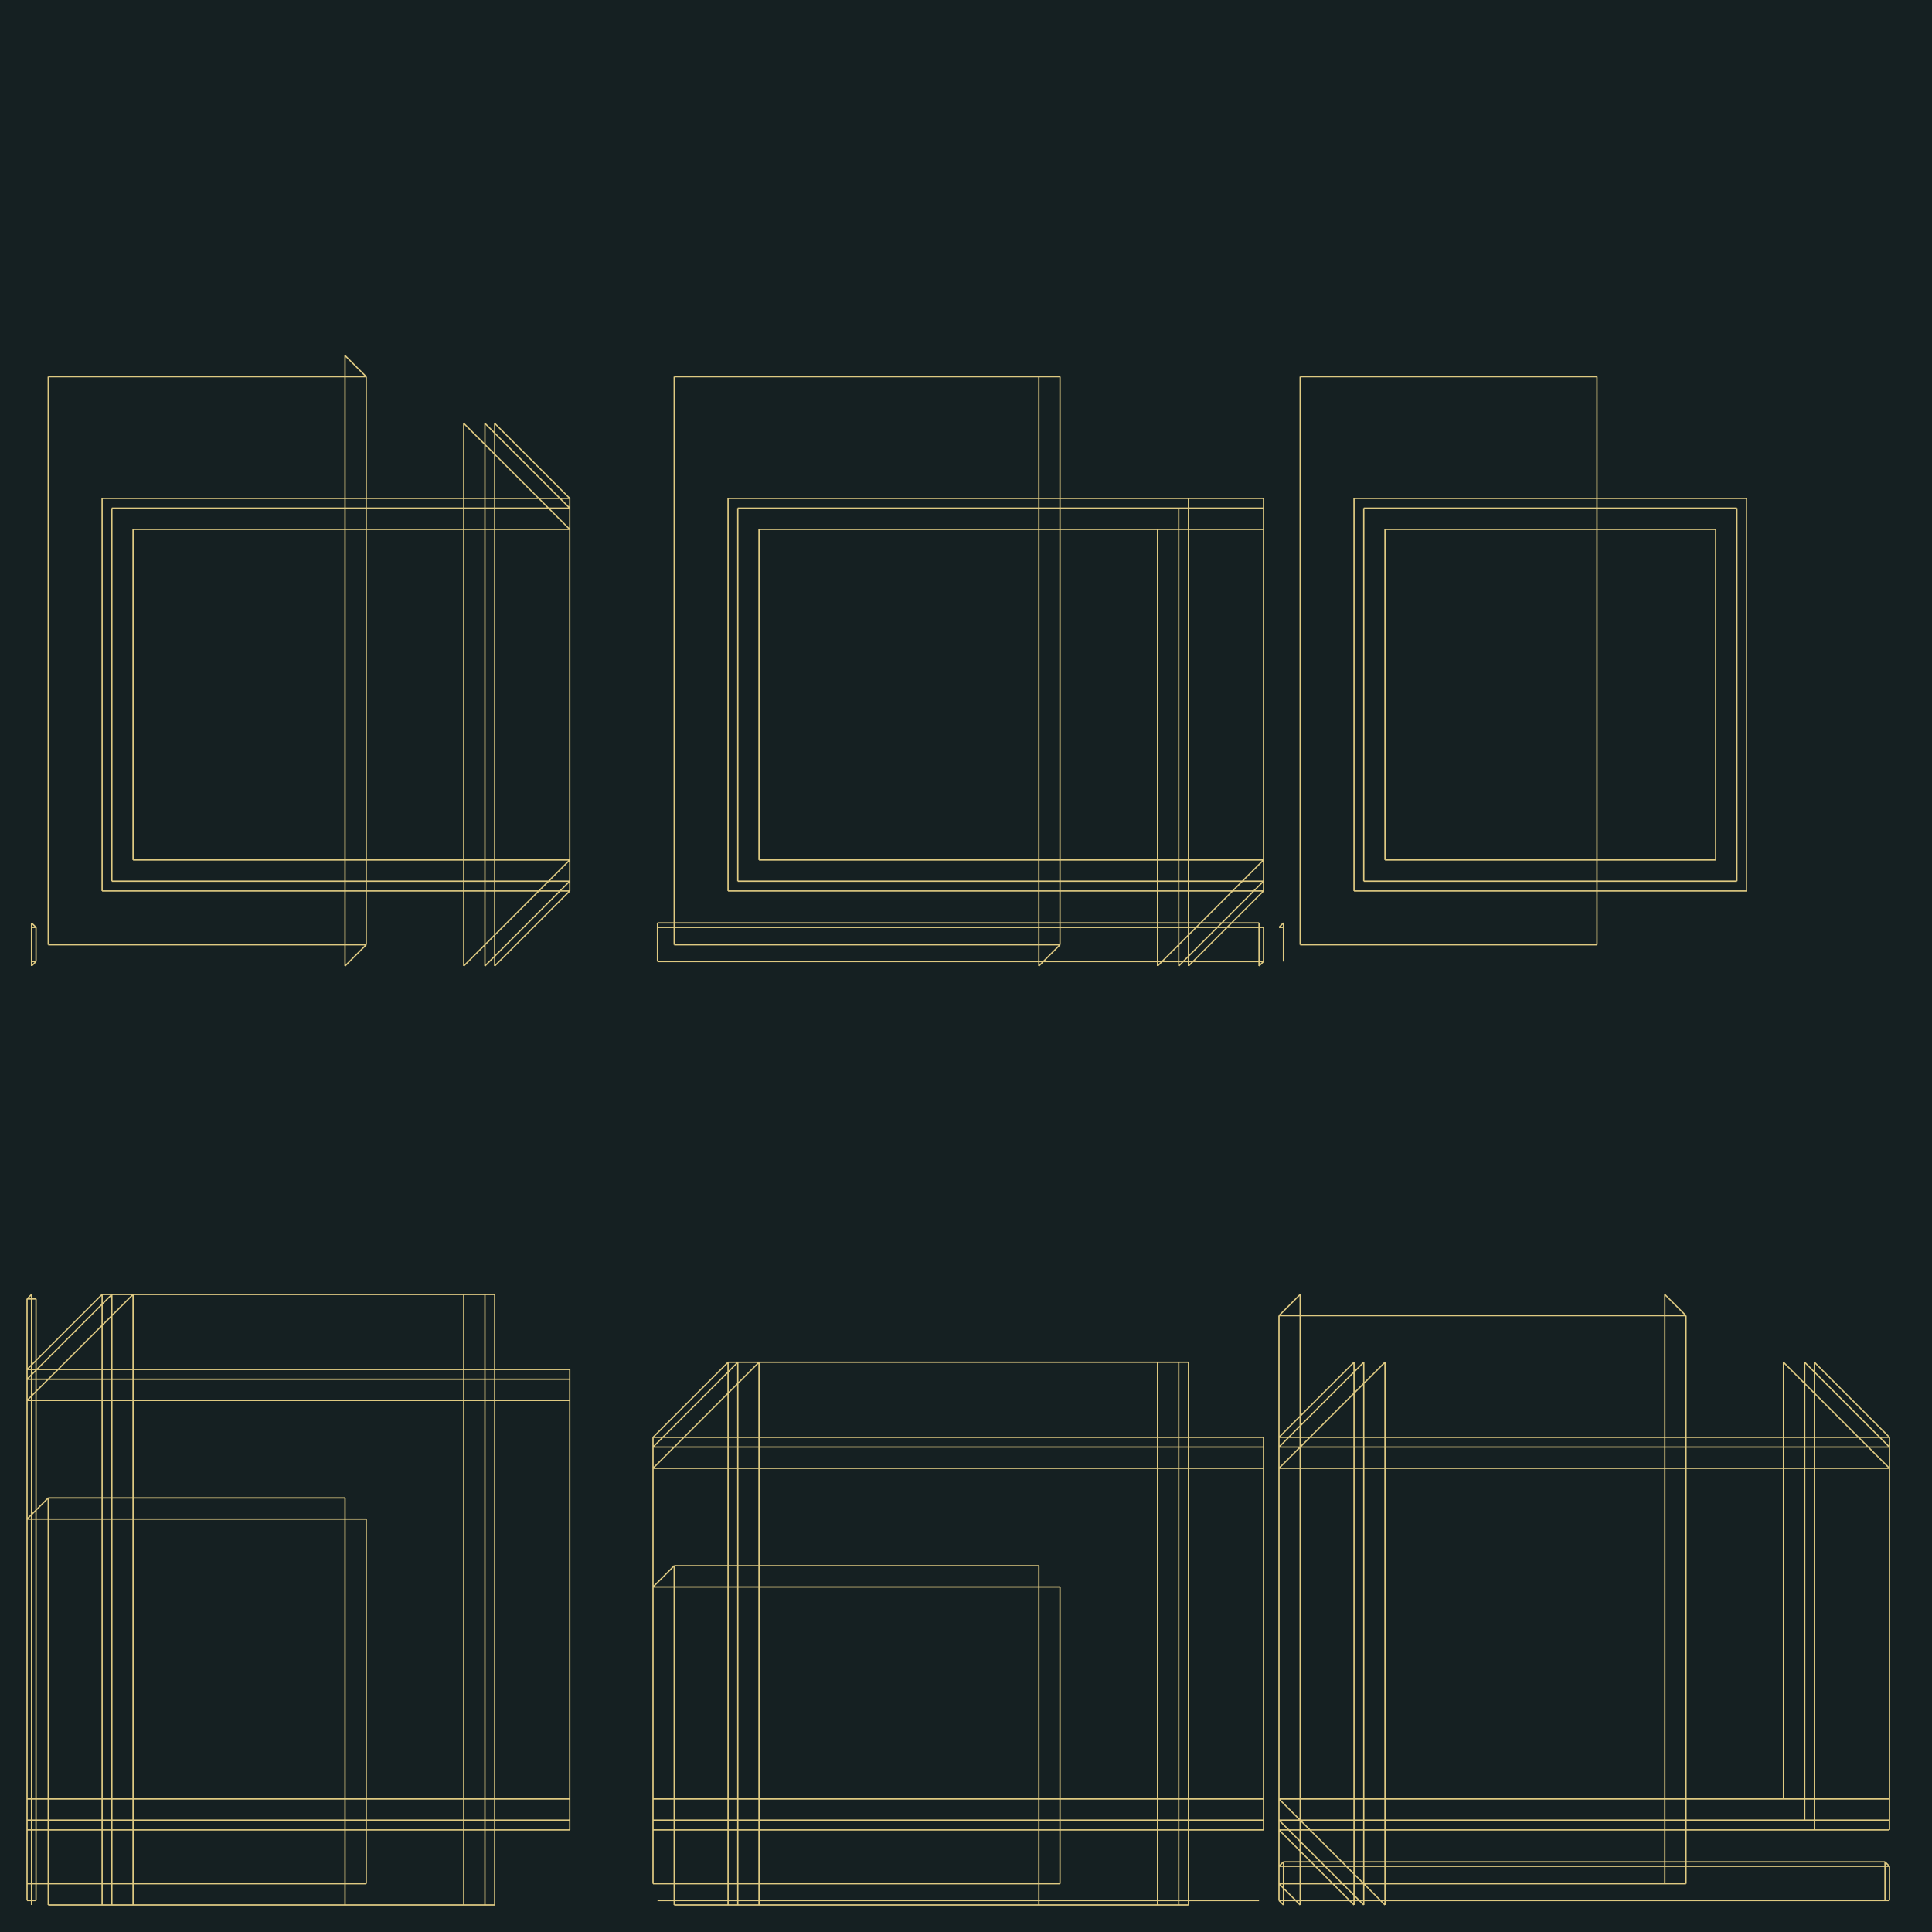
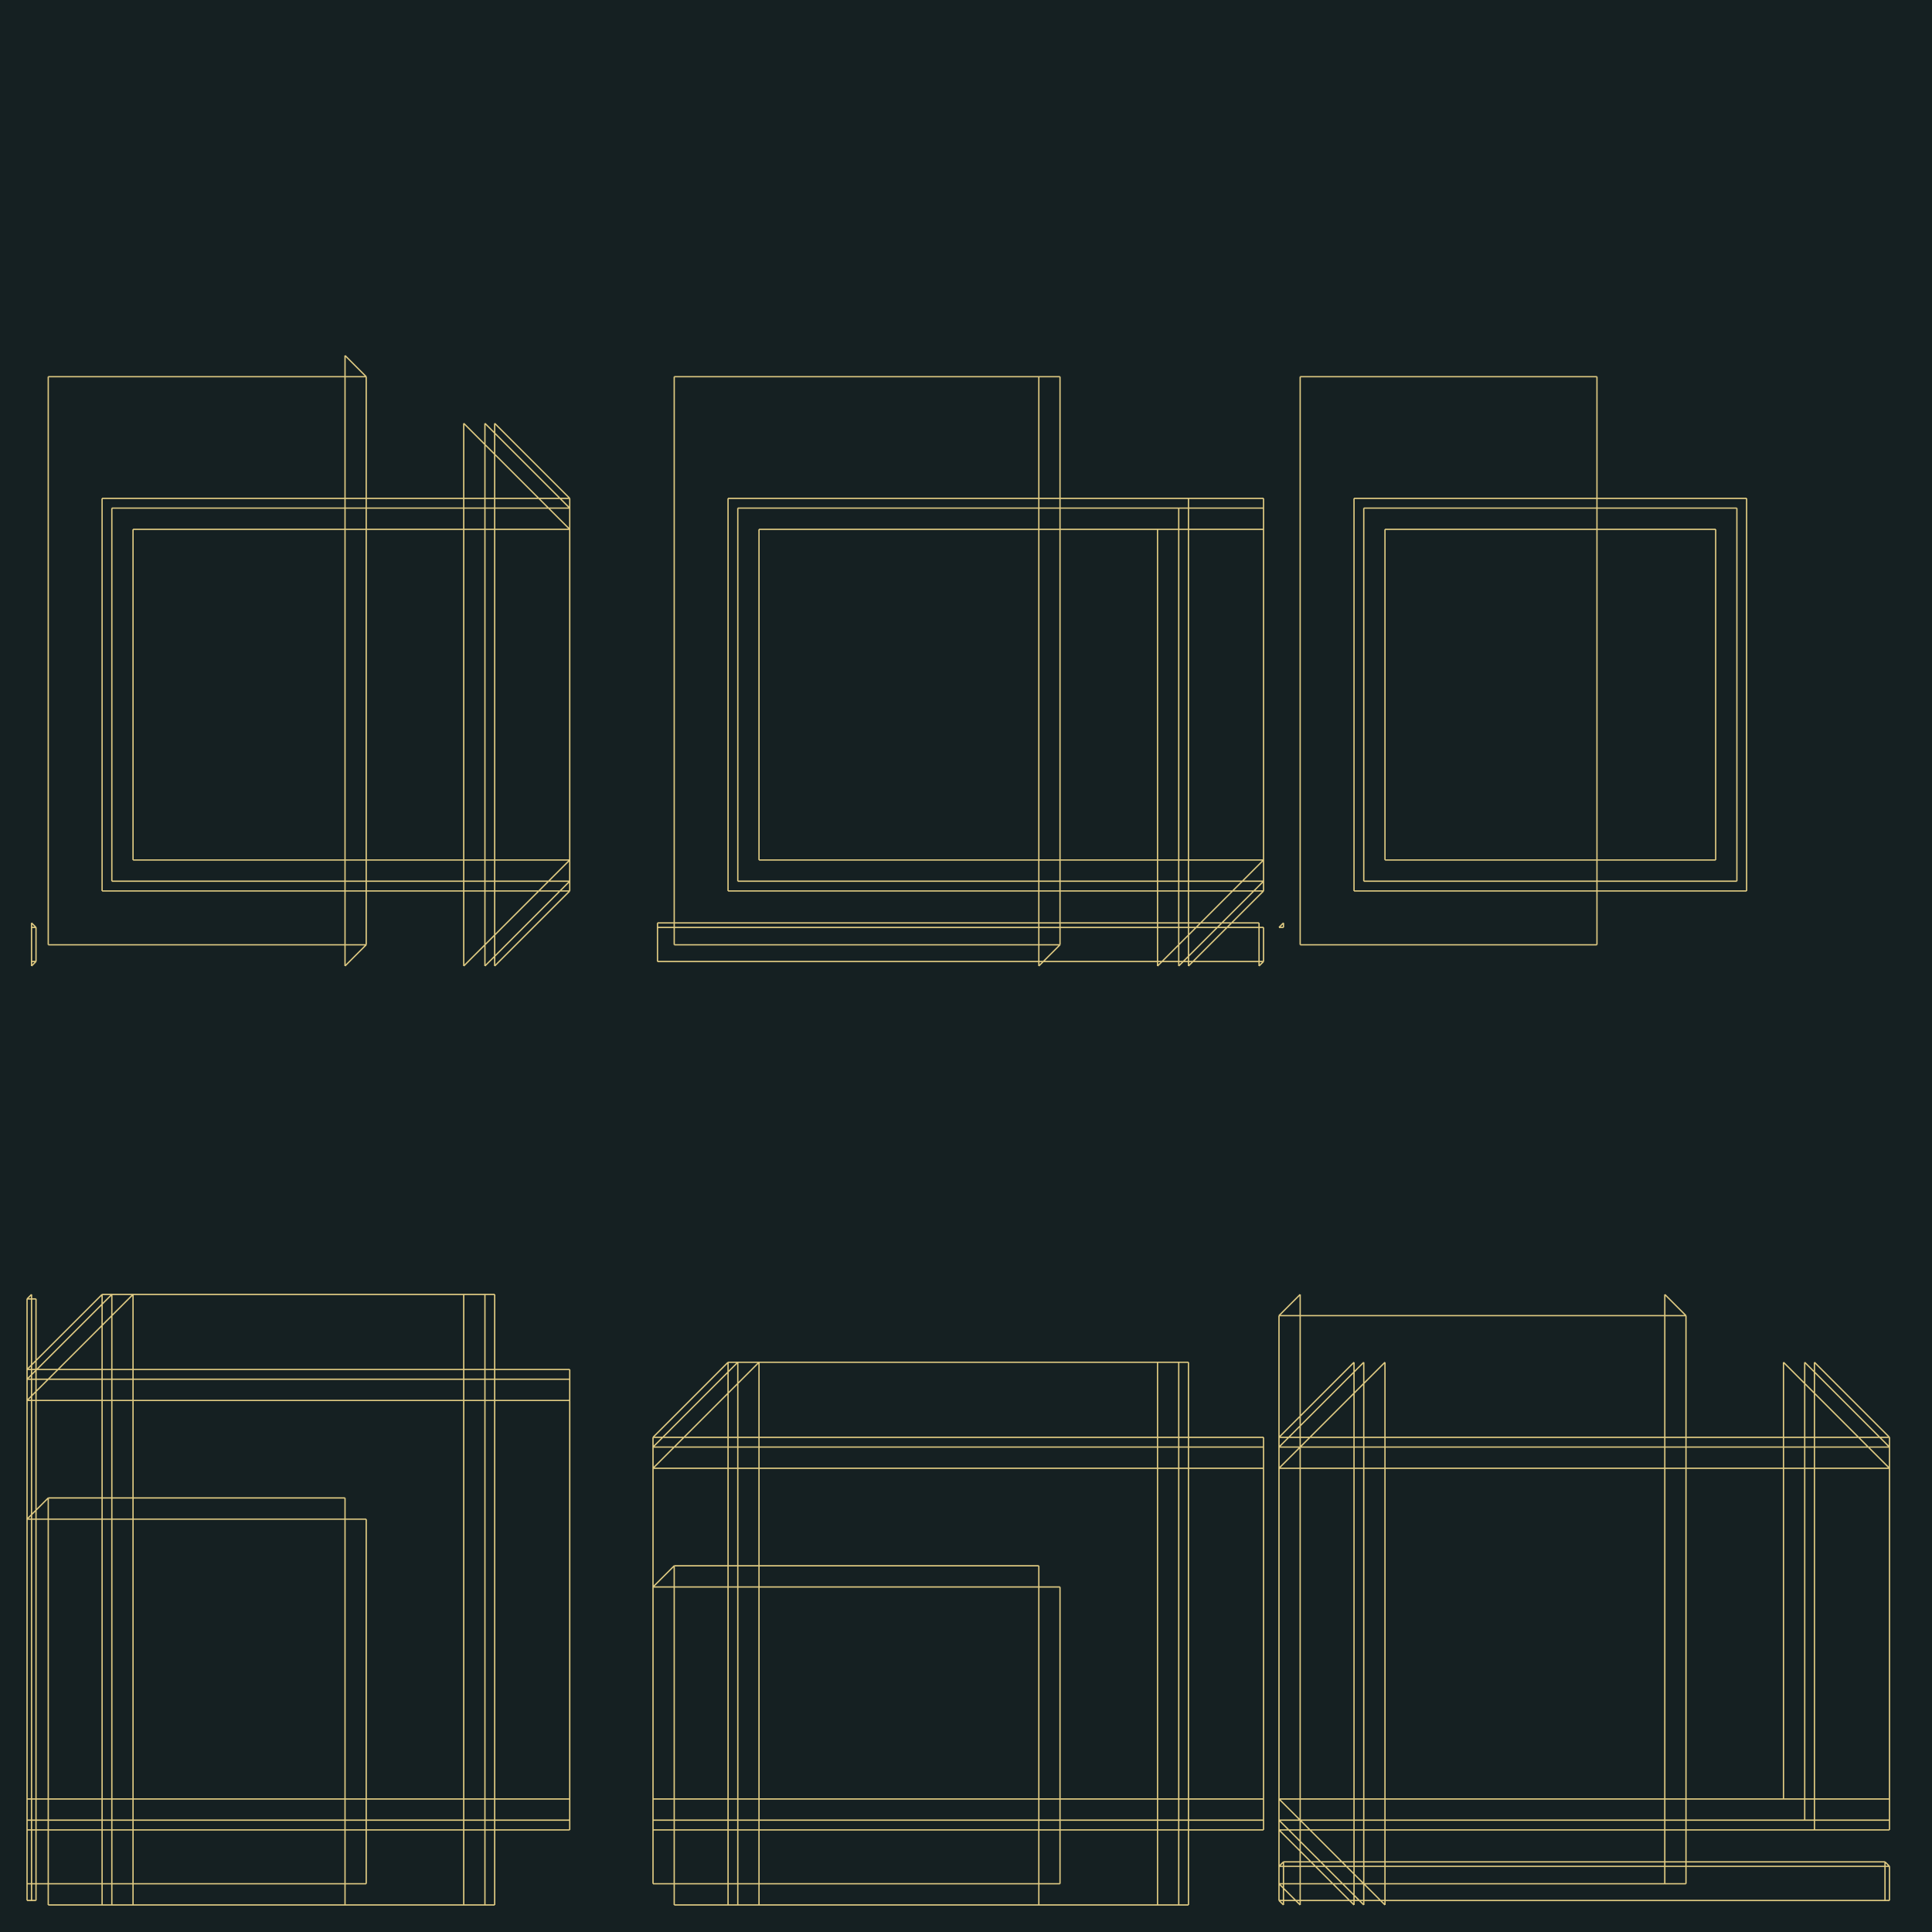
<svg xmlns="http://www.w3.org/2000/svg" width="1024" height="1024" viewBox="0 0 1024 1024">
  <rect width="1024" height="1024" fill="#152022" />
-   <path d="M 1001.47 1007.28 L 1001.47 989.20 M 1001.47 761.81 L 961.70 722.03 M 1001.47 761.81 L 961.70 761.81 M 1001.47 766.98 L 956.53 722.03 M 1001.47 766.98 L 956.53 766.98 M 1001.47 778.21 L 945.29 722.03 M 1001.47 778.21 L 945.29 778.21 M 1001.47 953.49 L 1001.47 778.21 M 1001.47 964.72 L 1001.47 766.98 M 1001.47 969.89 L 1001.47 761.81 M 1001.47 989.20 L 999.09 986.82 M 1001.47 989.20 L 999.09 989.20 M 14.34 1007.28 L 16.72 1007.28 M 14.34 688.46 L 14.34 1007.28 M 14.34 688.46 L 16.72 688.46 M 14.34 725.85 L 14.34 969.89 M 14.34 725.85 L 54.11 725.85 M 14.34 731.02 L 14.34 964.72 M 14.34 731.02 L 59.28 731.02 M 14.34 742.26 L 14.34 953.49 M 14.34 742.26 L 70.51 742.26 M 14.34 805.18 L 14.34 998.43 M 14.34 805.18 L 25.57 805.18 M 14.34 953.49 L 70.51 953.49 M 14.34 964.72 L 59.28 964.72 M 14.34 969.89 L 54.11 969.89 M 14.34 998.43 L 25.57 998.43 M 16.72 1007.28 L 16.72 1007.28 M 16.72 1007.28 L 16.72 1009.66 M 16.72 1007.28 L 16.72 688.46 M 16.72 1007.28 L 19.09 1007.28 M 16.72 1009.66 L 16.72 1007.28 M 16.72 1009.66 L 16.72 1009.66 M 16.72 489.16 L 16.72 489.16 M 16.72 489.16 L 16.72 491.54 M 16.72 491.54 L 16.72 489.16 M 16.72 491.54 L 16.72 491.54 M 16.72 491.54 L 16.72 509.62 M 16.72 491.54 L 19.09 491.54 M 16.72 509.62 L 16.72 491.54 M 16.72 509.62 L 16.72 509.62 M 16.72 509.62 L 16.72 512.00 M 16.72 509.62 L 19.09 509.62 M 16.72 512.00 L 19.09 509.62 M 16.72 686.08 L 14.34 688.46 M 16.72 686.08 L 16.72 686.08 M 16.72 686.08 L 16.72 688.46 M 16.72 688.46 L 14.34 688.46 M 16.72 688.46 L 16.72 1007.28 M 16.72 688.46 L 16.72 686.08 M 16.72 688.46 L 16.72 688.46 M 182.87 1009.66 L 182.87 998.43 M 182.87 188.42 L 182.87 199.65 M 182.87 199.65 L 182.87 500.76 M 182.87 199.65 L 194.10 199.65 M 182.87 199.65 L 25.57 199.65 M 182.87 500.76 L 182.87 199.65 M 182.87 500.76 L 182.87 512.00 M 182.87 500.76 L 194.10 500.76 M 182.87 512.00 L 194.10 500.76 M 182.87 793.94 L 25.57 793.94 M 182.87 805.18 L 182.87 793.94 M 182.87 805.18 L 182.87 998.43 M 182.87 805.18 L 25.57 805.18 M 182.87 998.43 L 182.87 805.18 M 182.87 998.43 L 194.10 998.43 M 182.87 998.43 L 25.57 998.43 M 19.09 1007.28 L 19.09 688.46 M 19.09 491.54 L 16.72 489.16 M 19.09 491.54 L 16.72 491.54 M 19.09 509.62 L 16.72 509.62 M 19.09 509.62 L 19.09 491.54 M 19.09 688.46 L 16.72 688.46 M 194.10 199.65 L 182.87 188.42 M 194.10 199.65 L 182.87 199.65 M 194.10 500.76 L 182.87 500.76 M 194.10 500.76 L 194.10 199.65 M 194.10 805.18 L 182.87 805.18 M 194.10 998.43 L 194.10 805.18 M 245.79 1009.66 L 245.79 953.49 M 245.79 224.37 L 245.79 280.55 M 245.79 280.55 L 245.79 455.82 M 245.79 280.55 L 301.97 280.55 M 245.79 280.55 L 70.51 280.55 M 245.79 455.82 L 245.79 280.55 M 245.79 455.82 L 245.79 512.00 M 245.79 455.82 L 301.97 455.82 M 245.79 512.00 L 301.97 455.82 M 245.79 686.08 L 70.51 686.08 M 245.79 742.26 L 245.79 686.08 M 245.79 742.26 L 245.79 953.49 M 245.79 742.26 L 70.51 742.26 M 245.79 953.49 L 245.79 742.26 M 245.79 953.49 L 301.97 953.49 M 245.79 953.49 L 70.51 953.49 M 25.57 1009.66 L 182.87 1009.66 M 25.57 199.65 L 25.57 500.76 M 25.57 500.76 L 182.87 500.76 M 25.57 793.94 L 14.34 805.18 M 25.57 793.94 L 25.57 805.18 M 25.57 805.18 L 14.34 805.18 M 25.57 805.18 L 182.87 805.18 M 25.57 805.18 L 25.57 793.94 M 25.57 805.18 L 25.57 998.43 M 25.57 998.43 L 182.87 998.43 M 25.57 998.43 L 25.57 1009.66 M 25.57 998.43 L 25.57 805.18 M 257.02 1009.66 L 257.02 964.72 M 257.02 224.37 L 257.02 269.31 M 257.02 269.31 L 257.02 467.06 M 257.02 269.31 L 301.97 269.31 M 257.02 269.31 L 59.28 269.31 M 257.02 467.06 L 257.02 269.31 M 257.02 467.06 L 257.02 512.00 M 257.02 467.06 L 301.97 467.06 M 257.02 512.00 L 301.97 467.06 M 257.02 686.08 L 59.28 686.08 M 257.02 731.02 L 257.02 686.08 M 257.02 731.02 L 257.02 964.72 M 257.02 731.02 L 59.28 731.02 M 257.02 964.72 L 257.02 731.02 M 257.02 964.72 L 301.97 964.72 M 257.02 964.72 L 59.28 964.72 M 262.19 1009.66 L 262.19 969.89 M 262.19 224.37 L 262.19 264.14 M 262.19 264.14 L 262.19 472.23 M 262.19 264.14 L 301.97 264.14 M 262.19 264.14 L 54.11 264.14 M 262.19 472.23 L 262.19 264.14 M 262.19 472.23 L 262.19 512.00 M 262.19 472.23 L 301.97 472.23 M 262.19 512.00 L 301.97 472.23 M 262.19 686.08 L 54.11 686.08 M 262.19 725.85 L 262.19 686.08 M 262.19 725.85 L 262.19 969.89 M 262.19 725.85 L 54.11 725.85 M 262.19 969.89 L 262.19 725.85 M 262.19 969.89 L 301.97 969.89 M 262.19 969.89 L 54.11 969.89 M 301.97 264.14 L 262.19 224.37 M 301.97 264.14 L 262.19 264.14 M 301.97 269.31 L 257.02 224.37 M 301.97 269.31 L 257.02 269.31 M 301.97 280.55 L 245.79 224.37 M 301.97 280.55 L 245.79 280.55 M 301.97 455.82 L 245.79 455.82 M 301.97 455.82 L 301.97 280.55 M 301.97 467.06 L 257.02 467.06 M 301.97 467.06 L 301.97 269.31 M 301.97 472.23 L 262.19 472.23 M 301.97 472.23 L 301.97 264.14 M 301.97 725.85 L 262.19 725.85 M 301.97 731.02 L 257.02 731.02 M 301.97 742.26 L 245.79 742.26 M 301.97 953.49 L 301.97 742.26 M 301.97 964.72 L 301.97 731.02 M 301.97 969.89 L 301.97 725.85 M 346.11 761.81 L 346.11 969.89 M 346.11 761.81 L 385.88 761.81 M 346.11 766.98 L 346.11 964.72 M 346.11 766.98 L 391.05 766.98 M 346.11 778.21 L 346.11 953.49 M 346.11 778.21 L 402.29 778.21 M 346.11 841.13 L 346.11 998.43 M 346.11 841.13 L 357.35 841.13 M 346.11 953.49 L 402.29 953.49 M 346.11 964.72 L 391.05 964.72 M 346.11 969.89 L 385.88 969.89 M 346.11 998.43 L 357.35 998.43 M 348.49 1007.28 L 348.49 1007.28 M 348.49 1007.28 L 667.32 1007.28 M 348.49 489.16 L 348.49 491.54 M 348.49 491.54 L 348.49 509.62 M 348.49 491.54 L 667.32 491.54 M 348.49 509.62 L 667.32 509.62 M 357.35 1009.66 L 550.60 1009.66 M 357.35 199.65 L 357.35 500.76 M 357.35 500.76 L 550.60 500.76 M 357.35 829.90 L 346.11 841.13 M 357.35 829.90 L 357.35 841.13 M 357.35 841.13 L 346.11 841.13 M 357.35 841.13 L 357.35 829.90 M 357.35 841.13 L 357.35 998.43 M 357.35 841.13 L 550.60 841.13 M 357.35 998.43 L 357.35 1009.66 M 357.35 998.43 L 357.35 841.13 M 357.35 998.43 L 550.60 998.43 M 385.88 1009.66 L 629.92 1009.66 M 385.88 264.14 L 385.88 472.23 M 385.88 472.23 L 629.92 472.23 M 385.88 722.03 L 346.11 761.81 M 385.88 722.03 L 385.88 761.81 M 385.88 761.81 L 346.11 761.81 M 385.88 761.81 L 385.88 722.03 M 385.88 761.81 L 385.88 969.89 M 385.88 761.81 L 629.92 761.81 M 385.88 969.89 L 385.88 1009.66 M 385.88 969.89 L 385.88 761.81 M 385.88 969.89 L 629.92 969.89 M 391.05 1009.66 L 624.75 1009.66 M 391.05 269.31 L 391.05 467.06 M 391.05 467.06 L 624.75 467.06 M 391.05 722.03 L 346.11 766.98 M 391.05 722.03 L 391.05 766.98 M 391.05 766.98 L 346.11 766.98 M 391.05 766.98 L 391.05 722.03 M 391.05 766.98 L 391.05 964.72 M 391.05 766.98 L 624.75 766.98 M 391.05 964.72 L 391.05 1009.66 M 391.05 964.72 L 391.05 766.98 M 391.05 964.72 L 624.75 964.72 M 402.29 1009.66 L 613.52 1009.66 M 402.29 280.55 L 402.29 455.82 M 402.29 455.82 L 613.52 455.82 M 402.29 722.03 L 346.11 778.21 M 402.29 722.03 L 402.29 778.21 M 402.29 778.21 L 346.11 778.21 M 402.29 778.21 L 402.29 722.03 M 402.29 778.21 L 402.29 953.49 M 402.29 778.21 L 613.52 778.21 M 402.29 953.49 L 402.29 1009.66 M 402.29 953.49 L 402.29 778.21 M 402.29 953.49 L 613.52 953.49 M 54.11 1009.66 L 262.19 1009.66 M 54.11 264.14 L 54.11 472.23 M 54.11 472.23 L 262.19 472.23 M 54.11 686.08 L 14.34 725.85 M 54.11 686.08 L 54.11 725.85 M 54.11 725.85 L 14.34 725.85 M 54.11 725.85 L 262.19 725.85 M 54.11 725.85 L 54.11 686.08 M 54.11 725.85 L 54.11 969.89 M 54.11 969.89 L 262.19 969.89 M 54.11 969.89 L 54.11 1009.66 M 54.11 969.89 L 54.11 725.85 M 550.60 1009.66 L 550.60 998.43 M 550.60 199.65 L 357.35 199.65 M 550.60 199.65 L 550.60 500.76 M 550.60 500.76 L 550.60 199.65 M 550.60 500.76 L 550.60 512.00 M 550.60 500.76 L 561.83 500.76 M 550.60 512.00 L 561.83 500.76 M 550.60 829.90 L 357.35 829.90 M 550.60 841.13 L 357.35 841.13 M 550.60 841.13 L 550.60 829.90 M 550.60 841.13 L 550.60 998.43 M 550.60 998.43 L 357.35 998.43 M 550.60 998.43 L 550.60 841.13 M 550.60 998.43 L 561.83 998.43 M 561.83 199.65 L 550.60 199.65 M 561.83 500.76 L 550.60 500.76 M 561.83 500.76 L 561.83 199.65 M 561.83 841.13 L 550.60 841.13 M 561.83 998.43 L 561.83 841.13 M 59.28 1009.66 L 257.02 1009.66 M 59.28 269.31 L 59.28 467.06 M 59.28 467.06 L 257.02 467.06 M 59.28 686.08 L 14.34 731.02 M 59.28 686.08 L 59.28 731.02 M 59.28 731.02 L 14.34 731.02 M 59.28 731.02 L 257.02 731.02 M 59.28 731.02 L 59.28 686.08 M 59.28 731.02 L 59.28 964.72 M 59.28 964.72 L 257.02 964.72 M 59.28 964.72 L 59.28 1009.66 M 59.28 964.72 L 59.28 731.02 M 613.52 1009.66 L 613.52 953.49 M 613.52 280.55 L 402.29 280.55 M 613.52 280.55 L 613.52 455.82 M 613.52 455.82 L 613.52 280.55 M 613.52 455.82 L 613.52 512.00 M 613.52 455.82 L 669.70 455.82 M 613.52 512.00 L 669.70 455.82 M 613.52 722.03 L 402.29 722.03 M 613.52 778.21 L 402.29 778.21 M 613.52 778.21 L 613.52 722.03 M 613.52 778.21 L 613.52 953.49 M 613.52 953.49 L 402.29 953.49 M 613.52 953.49 L 613.52 778.21 M 613.52 953.49 L 669.70 953.49 M 624.75 1009.66 L 624.75 964.72 M 624.75 269.31 L 391.05 269.31 M 624.75 269.31 L 624.75 467.06 M 624.75 467.06 L 624.75 269.31 M 624.75 467.06 L 624.75 512.00 M 624.75 467.06 L 669.70 467.06 M 624.75 512.00 L 669.70 467.06 M 624.75 722.03 L 391.05 722.03 M 624.75 766.98 L 391.05 766.98 M 624.75 766.98 L 624.75 722.03 M 624.75 766.98 L 624.75 964.72 M 624.75 964.72 L 391.05 964.72 M 624.75 964.72 L 624.75 766.98 M 624.75 964.72 L 669.70 964.72 M 629.92 1009.66 L 629.92 969.89 M 629.92 264.14 L 385.88 264.14 M 629.92 264.14 L 629.92 472.23 M 629.92 472.23 L 629.92 264.14 M 629.92 472.23 L 629.92 512.00 M 629.92 472.23 L 669.70 472.23 M 629.92 512.00 L 669.70 472.23 M 629.92 722.03 L 385.88 722.03 M 629.92 761.81 L 385.88 761.81 M 629.92 761.81 L 629.92 722.03 M 629.92 761.81 L 629.92 969.89 M 629.92 969.89 L 385.88 969.89 M 629.92 969.89 L 629.92 761.81 M 629.92 969.89 L 669.70 969.89 M 667.32 1007.28 L 348.49 1007.28 M 667.32 1007.28 L 667.32 1007.28 M 667.32 489.16 L 348.49 489.16 M 667.32 491.54 L 348.49 491.54 M 667.32 491.54 L 667.32 489.16 M 667.32 491.54 L 667.32 509.62 M 667.32 509.62 L 667.32 491.54 M 667.32 509.62 L 667.32 512.00 M 667.32 509.62 L 669.70 509.62 M 667.32 512.00 L 669.70 509.62 M 669.70 264.14 L 629.92 264.14 M 669.70 269.31 L 624.75 269.31 M 669.70 280.55 L 613.52 280.55 M 669.70 455.82 L 613.52 455.82 M 669.70 455.82 L 669.70 280.55 M 669.70 467.06 L 624.75 467.06 M 669.70 467.06 L 669.70 269.31 M 669.70 472.23 L 629.92 472.23 M 669.70 472.23 L 669.70 264.14 M 669.70 491.54 L 667.32 491.54 M 669.70 509.62 L 667.32 509.62 M 669.70 509.62 L 669.70 491.54 M 669.70 761.81 L 629.92 761.81 M 669.70 766.98 L 624.75 766.98 M 669.70 778.21 L 613.52 778.21 M 669.70 953.49 L 669.70 778.21 M 669.70 964.72 L 669.70 766.98 M 669.70 969.89 L 669.70 761.81 M 677.89 1007.28 L 680.27 1007.28 M 677.89 1007.28 L 680.27 1009.66 M 677.89 491.54 L 680.27 491.54 M 677.89 697.32 L 677.89 998.43 M 677.89 697.32 L 689.12 697.32 M 677.89 761.81 L 677.89 969.89 M 677.89 761.81 L 717.66 761.81 M 677.89 766.98 L 677.89 964.72 M 677.89 766.98 L 722.83 766.98 M 677.89 778.21 L 677.89 953.49 M 677.89 778.21 L 734.07 778.21 M 677.89 953.49 L 734.07 1009.66 M 677.89 953.49 L 734.07 953.49 M 677.89 964.72 L 722.83 1009.66 M 677.89 964.72 L 722.83 964.72 M 677.89 969.89 L 717.66 1009.66 M 677.89 969.89 L 717.66 969.89 M 677.89 989.20 L 677.89 1007.28 M 677.89 989.20 L 680.27 989.20 M 677.89 998.43 L 689.12 1009.66 M 677.89 998.43 L 689.12 998.43 M 680.27 1007.28 L 677.89 1007.28 M 680.27 1007.28 L 680.27 989.20 M 680.27 1007.28 L 999.09 1007.28 M 680.27 1009.66 L 680.27 1007.28 M 680.27 489.16 L 677.89 491.54 M 680.27 489.16 L 680.27 489.16 M 680.27 489.16 L 680.27 491.54 M 680.27 491.54 L 680.27 489.16 M 680.27 491.54 L 680.27 491.54 M 680.27 491.54 L 680.27 509.62 M 680.27 509.62 L 680.27 491.54 M 680.27 509.62 L 680.27 509.62 M 680.27 986.82 L 677.89 989.20 M 680.27 986.82 L 680.27 989.20 M 680.27 989.20 L 677.89 989.20 M 680.27 989.20 L 680.27 1007.28 M 680.27 989.20 L 680.27 986.82 M 680.27 989.20 L 999.09 989.20 M 689.12 1009.66 L 689.12 998.43 M 689.12 199.65 L 689.12 500.76 M 689.12 500.76 L 846.42 500.76 M 689.12 686.08 L 677.89 697.32 M 689.12 697.32 L 677.89 697.32 M 689.12 697.32 L 689.12 686.08 M 689.12 697.32 L 689.12 998.43 M 689.12 998.43 L 677.89 998.43 M 689.12 998.43 L 689.12 697.32 M 689.12 998.43 L 882.37 998.43 M 689.12 998.43 L 882.38 998.43 M 70.51 1009.66 L 245.79 1009.66 M 70.51 280.55 L 70.51 455.82 M 70.51 455.82 L 245.79 455.82 M 70.51 686.08 L 14.34 742.26 M 70.51 686.08 L 70.51 742.26 M 70.51 742.26 L 14.34 742.26 M 70.51 742.26 L 245.79 742.26 M 70.51 742.26 L 70.51 686.08 M 70.51 742.26 L 70.51 953.49 M 70.51 953.49 L 245.79 953.49 M 70.51 953.49 L 70.51 1009.66 M 70.51 953.49 L 70.51 742.26 M 717.66 1009.66 L 717.66 969.89 M 717.66 264.14 L 717.66 472.23 M 717.66 472.23 L 925.75 472.23 M 717.66 722.03 L 677.89 761.81 M 717.66 761.81 L 677.89 761.81 M 717.66 761.81 L 717.66 722.03 M 717.66 761.81 L 717.66 969.89 M 717.66 969.89 L 677.89 969.89 M 717.66 969.89 L 717.66 761.81 M 717.66 969.89 L 961.70 969.89 M 722.83 1009.66 L 722.83 964.72 M 722.83 269.31 L 722.83 467.06 M 722.83 467.06 L 920.58 467.06 M 722.83 722.03 L 677.89 766.98 M 722.83 766.98 L 677.89 766.98 M 722.83 766.98 L 722.83 722.03 M 722.83 766.98 L 722.83 964.72 M 722.83 964.72 L 677.89 964.72 M 722.83 964.72 L 722.83 766.98 M 722.83 964.72 L 956.53 964.72 M 734.07 1009.66 L 734.07 953.49 M 734.07 280.55 L 734.07 455.82 M 734.07 455.82 L 909.34 455.82 M 734.07 722.03 L 677.89 778.21 M 734.07 778.21 L 677.89 778.21 M 734.07 778.21 L 734.07 722.03 M 734.07 778.21 L 734.07 953.49 M 734.07 953.49 L 677.89 953.49 M 734.07 953.49 L 734.07 778.21 M 734.07 953.49 L 945.29 953.49 M 846.42 199.65 L 689.12 199.65 M 846.42 500.76 L 846.42 199.65 M 882.37 998.43 L 882.38 697.32 M 882.37 998.43 L 893.61 998.43 M 882.38 686.08 L 882.38 697.32 M 882.38 697.32 L 689.12 697.32 M 882.38 697.32 L 882.37 998.43 M 882.38 697.32 L 882.38 998.43 M 882.38 697.32 L 893.61 697.32 M 882.38 998.43 L 882.38 697.32 M 882.38 998.43 L 893.61 998.43 M 893.61 697.32 L 882.38 686.08 M 893.61 697.32 L 882.38 697.32 M 893.61 998.43 L 893.61 697.32 M 909.34 280.55 L 734.07 280.55 M 909.34 455.82 L 909.34 280.55 M 920.58 269.31 L 722.83 269.31 M 920.58 467.06 L 920.58 269.31 M 925.75 264.14 L 717.66 264.14 M 925.75 472.23 L 925.75 264.14 M 945.29 722.03 L 945.29 778.21 M 945.29 778.21 L 1001.47 778.21 M 945.29 778.21 L 734.07 778.21 M 945.29 778.21 L 945.29 953.49 M 945.29 953.49 L 1001.47 953.49 M 945.29 953.49 L 945.29 778.21 M 956.53 722.03 L 956.53 766.98 M 956.53 766.98 L 1001.47 766.98 M 956.53 766.98 L 722.83 766.98 M 956.53 766.98 L 956.53 964.72 M 956.53 964.72 L 1001.47 964.72 M 956.53 964.72 L 956.53 766.98 M 961.70 722.03 L 961.70 761.81 M 961.70 761.81 L 1001.47 761.81 M 961.70 761.81 L 717.66 761.81 M 961.70 761.81 L 961.70 969.89 M 961.70 969.89 L 1001.47 969.89 M 961.70 969.89 L 961.70 761.81 M 999.09 1007.28 L 1001.47 1007.28 M 999.09 1007.28 L 999.09 989.20 M 999.09 986.82 L 680.27 986.82 M 999.09 986.82 L 999.09 989.20 M 999.09 989.20 L 1001.47 989.20 M 999.09 989.20 L 680.27 989.20 M 999.09 989.20 L 999.09 1007.28 M 999.09 989.20 L 999.09 986.82" stroke="#dfca82" stroke-width=".7" fill="none" />
+   <path d="M 1001.47 1007.28 L 1001.47 989.20 M 1001.47 761.81 L 961.70 722.03 M 1001.47 761.81 L 961.70 761.81 M 1001.47 766.98 L 956.53 722.03 M 1001.47 766.98 L 956.53 766.98 M 1001.47 778.21 L 945.29 722.03 M 1001.47 778.21 L 945.29 778.21 M 1001.47 953.49 L 1001.47 778.21 M 1001.47 964.72 L 1001.47 766.98 M 1001.47 969.89 L 1001.47 761.81 M 1001.47 989.20 L 999.09 986.82 M 1001.47 989.20 L 999.09 989.20 M 14.34 1007.28 L 16.72 1007.28 M 14.34 688.46 L 14.34 1007.28 M 14.34 688.46 L 16.72 688.46 M 14.34 725.85 L 14.34 969.89 M 14.34 725.85 L 54.11 725.85 M 14.34 731.02 L 14.34 964.72 M 14.34 731.02 L 59.28 731.02 M 14.34 742.26 L 14.34 953.49 M 14.34 742.26 L 70.51 742.26 M 14.34 805.18 L 14.34 998.43 M 14.34 805.18 L 25.57 805.18 M 14.34 953.49 L 70.51 953.49 M 14.34 964.72 L 59.28 964.72 M 14.34 969.89 L 54.11 969.89 M 14.34 998.43 L 25.57 998.43 M 16.72 1007.28 L 16.72 688.46 M 16.72 1007.28 L 19.09 1007.28 M 16.72 489.16 L 16.72 491.54 M 16.72 491.54 L 16.72 509.62 M 16.72 491.54 L 19.09 491.54 M 16.72 509.62 L 16.72 512.00 M 16.72 509.62 L 19.09 509.62 M 16.72 512.00 L 19.09 509.62 M 16.72 686.08 L 14.34 688.46 M 16.72 688.46 L 14.34 688.46 M 16.72 688.46 L 16.72 1007.28 M 16.72 688.46 L 16.72 686.08 M 182.87 1009.66 L 182.87 998.43 M 182.87 188.42 L 182.87 199.65 M 182.87 199.65 L 182.87 500.76 M 182.87 199.65 L 194.10 199.65 M 182.87 199.65 L 25.57 199.65 M 182.87 500.76 L 182.87 199.65 M 182.87 500.76 L 182.87 512.00 M 182.87 500.76 L 194.10 500.76 M 182.87 512.00 L 194.10 500.76 M 182.87 793.94 L 25.57 793.94 M 182.87 805.18 L 182.87 793.94 M 182.87 805.18 L 182.87 998.43 M 182.87 805.18 L 25.57 805.18 M 182.87 998.43 L 182.87 805.18 M 182.87 998.43 L 194.10 998.43 M 182.87 998.43 L 25.57 998.43 M 19.09 1007.28 L 19.09 688.46 M 19.09 491.54 L 16.72 489.16 M 19.09 491.54 L 16.72 491.54 M 19.09 509.62 L 16.72 509.62 M 19.09 509.62 L 19.09 491.54 M 19.09 688.46 L 16.72 688.46 M 194.10 199.65 L 182.87 188.42 M 194.10 199.65 L 182.87 199.65 M 194.10 500.76 L 182.87 500.76 M 194.10 500.76 L 194.10 199.65 M 194.10 805.18 L 182.87 805.18 M 194.10 998.43 L 194.10 805.18 M 245.79 1009.66 L 245.79 953.49 M 245.79 224.37 L 245.79 280.55 M 245.79 280.55 L 245.79 455.82 M 245.79 280.55 L 301.97 280.55 M 245.79 280.55 L 70.51 280.55 M 245.79 455.82 L 245.79 280.55 M 245.79 455.82 L 245.79 512.00 M 245.79 455.82 L 301.97 455.82 M 245.79 512.00 L 301.97 455.82 M 245.79 686.08 L 70.51 686.08 M 245.79 742.26 L 245.79 686.08 M 245.79 742.26 L 245.79 953.49 M 245.79 742.26 L 70.51 742.26 M 245.79 953.49 L 245.79 742.26 M 245.79 953.49 L 301.97 953.49 M 245.79 953.49 L 70.51 953.49 M 25.57 1009.66 L 182.87 1009.66 M 25.57 199.65 L 25.57 500.76 M 25.57 500.76 L 182.87 500.76 M 25.57 793.94 L 14.34 805.18 M 25.57 793.94 L 25.57 805.18 M 25.57 805.18 L 14.34 805.18 M 25.57 805.18 L 182.87 805.18 M 25.57 805.18 L 25.57 793.94 M 25.57 805.18 L 25.57 998.43 M 25.57 998.43 L 182.87 998.43 M 25.57 998.43 L 25.57 1009.66 M 25.57 998.43 L 25.57 805.18 M 257.02 1009.66 L 257.02 964.72 M 257.02 224.37 L 257.02 269.31 M 257.02 269.31 L 257.02 467.06 M 257.02 269.31 L 301.97 269.31 M 257.02 269.31 L 59.28 269.31 M 257.02 467.06 L 257.02 269.31 M 257.02 467.06 L 257.02 512.00 M 257.02 467.06 L 301.97 467.06 M 257.02 512.00 L 301.97 467.06 M 257.02 686.08 L 59.28 686.08 M 257.02 731.02 L 257.02 686.08 M 257.02 731.02 L 257.02 964.72 M 257.02 731.02 L 59.28 731.02 M 257.02 964.72 L 257.02 731.02 M 257.02 964.72 L 301.97 964.72 M 257.02 964.72 L 59.28 964.72 M 262.19 1009.66 L 262.19 969.89 M 262.19 224.37 L 262.19 264.14 M 262.19 264.14 L 262.19 472.23 M 262.19 264.14 L 301.97 264.14 M 262.19 264.14 L 54.11 264.14 M 262.19 472.23 L 262.19 264.14 M 262.19 472.23 L 262.19 512.00 M 262.19 472.23 L 301.97 472.23 M 262.19 512.00 L 301.97 472.23 M 262.19 686.08 L 54.11 686.08 M 262.19 725.85 L 262.19 686.08 M 262.19 725.85 L 262.19 969.89 M 262.19 725.85 L 54.11 725.85 M 262.19 969.89 L 262.19 725.85 M 262.19 969.89 L 301.97 969.89 M 262.19 969.89 L 54.11 969.89 M 301.97 264.14 L 262.19 224.37 M 301.97 264.14 L 262.19 264.14 M 301.97 269.31 L 257.02 224.37 M 301.97 269.31 L 257.02 269.31 M 301.97 280.55 L 245.79 224.37 M 301.97 280.55 L 245.79 280.55 M 301.97 455.82 L 245.79 455.82 M 301.97 455.82 L 301.97 280.55 M 301.97 467.06 L 257.02 467.06 M 301.97 467.06 L 301.97 269.31 M 301.97 472.23 L 262.19 472.23 M 301.97 472.23 L 301.97 264.14 M 301.97 725.85 L 262.19 725.85 M 301.97 731.02 L 257.02 731.02 M 301.97 742.26 L 245.79 742.26 M 301.97 953.49 L 301.97 742.26 M 301.97 964.72 L 301.97 731.02 M 301.97 969.89 L 301.97 725.85 M 346.11 761.81 L 346.11 969.89 M 346.11 761.81 L 385.88 761.81 M 346.11 766.98 L 346.11 964.72 M 346.11 766.98 L 391.05 766.98 M 346.11 778.21 L 346.11 953.49 M 346.11 778.21 L 402.29 778.21 M 346.11 841.13 L 346.11 998.43 M 346.11 841.13 L 357.35 841.13 M 346.11 953.49 L 402.29 953.49 M 346.11 964.72 L 391.05 964.72 M 346.11 969.89 L 385.88 969.89 M 346.11 998.43 L 357.35 998.43 M 348.49 489.16 L 348.49 491.54 M 348.49 491.54 L 348.49 509.62 M 348.49 491.54 L 667.32 491.54 M 348.49 509.62 L 667.32 509.62 M 357.35 1009.66 L 550.60 1009.66 M 357.35 199.65 L 357.35 500.76 M 357.35 500.76 L 550.60 500.76 M 357.35 829.90 L 346.11 841.13 M 357.35 829.90 L 357.35 841.13 M 357.35 841.13 L 346.11 841.13 M 357.35 841.13 L 357.35 829.90 M 357.35 841.13 L 357.35 998.43 M 357.35 841.13 L 550.60 841.13 M 357.35 998.43 L 357.35 1009.66 M 357.35 998.43 L 357.35 841.13 M 357.35 998.43 L 550.60 998.43 M 385.88 1009.66 L 629.92 1009.66 M 385.88 264.14 L 385.88 472.23 M 385.88 472.23 L 629.92 472.23 M 385.88 722.03 L 346.11 761.81 M 385.88 722.03 L 385.88 761.81 M 385.88 761.81 L 346.11 761.81 M 385.88 761.81 L 385.88 722.03 M 385.88 761.81 L 385.88 969.89 M 385.88 761.81 L 629.92 761.81 M 385.88 969.89 L 385.88 1009.66 M 385.88 969.89 L 385.88 761.81 M 385.88 969.89 L 629.92 969.89 M 391.05 1009.66 L 624.75 1009.66 M 391.05 269.31 L 391.05 467.06 M 391.05 467.06 L 624.75 467.06 M 391.05 722.03 L 346.11 766.98 M 391.05 722.03 L 391.05 766.98 M 391.05 766.98 L 346.11 766.98 M 391.05 766.98 L 391.05 722.03 M 391.05 766.98 L 391.05 964.72 M 391.05 766.98 L 624.75 766.98 M 391.05 964.72 L 391.05 1009.66 M 391.05 964.72 L 391.05 766.98 M 391.05 964.72 L 624.75 964.72 M 402.29 1009.66 L 613.52 1009.66 M 402.29 280.55 L 402.29 455.82 M 402.29 455.82 L 613.52 455.82 M 402.29 722.03 L 346.11 778.21 M 402.29 722.03 L 402.29 778.21 M 402.29 778.21 L 346.11 778.21 M 402.29 778.21 L 402.29 722.03 M 402.29 778.21 L 402.29 953.49 M 402.29 778.21 L 613.52 778.21 M 402.29 953.49 L 402.29 1009.66 M 402.29 953.49 L 402.29 778.21 M 402.29 953.49 L 613.52 953.49 M 54.11 1009.66 L 262.19 1009.66 M 54.11 264.14 L 54.11 472.23 M 54.11 472.23 L 262.19 472.23 M 54.11 686.08 L 14.34 725.85 M 54.11 686.08 L 54.11 725.85 M 54.11 725.85 L 14.34 725.85 M 54.11 725.85 L 262.19 725.85 M 54.11 725.85 L 54.11 686.08 M 54.11 725.85 L 54.11 969.89 M 54.11 969.89 L 262.19 969.89 M 54.11 969.89 L 54.11 1009.66 M 54.11 969.89 L 54.11 725.85 M 550.60 1009.66 L 550.60 998.43 M 550.60 199.65 L 357.35 199.65 M 550.60 199.65 L 550.60 500.76 M 550.60 500.76 L 550.60 199.65 M 550.60 500.76 L 550.60 512.00 M 550.60 500.76 L 561.83 500.76 M 550.60 512.00 L 561.83 500.76 M 550.60 829.90 L 357.35 829.90 M 550.60 841.13 L 357.35 841.13 M 550.60 841.13 L 550.60 829.90 M 550.60 841.13 L 550.60 998.43 M 550.60 998.43 L 357.35 998.43 M 550.60 998.43 L 550.60 841.13 M 550.60 998.43 L 561.83 998.43 M 561.83 199.65 L 550.60 199.65 M 561.83 500.76 L 550.60 500.76 M 561.83 500.76 L 561.83 199.65 M 561.83 841.13 L 550.60 841.13 M 561.83 998.43 L 561.83 841.13 M 59.28 1009.66 L 257.02 1009.66 M 59.28 269.31 L 59.28 467.06 M 59.28 467.06 L 257.02 467.06 M 59.28 686.08 L 14.34 731.02 M 59.28 686.08 L 59.28 731.02 M 59.28 731.02 L 14.34 731.02 M 59.28 731.02 L 257.02 731.02 M 59.28 731.02 L 59.28 686.08 M 59.28 731.02 L 59.28 964.72 M 59.28 964.72 L 257.02 964.72 M 59.28 964.72 L 59.28 1009.66 M 59.28 964.72 L 59.28 731.02 M 613.52 1009.66 L 613.52 953.49 M 613.52 280.55 L 402.29 280.55 M 613.52 280.55 L 613.52 455.82 M 613.52 455.82 L 613.52 280.55 M 613.52 455.82 L 613.52 512.00 M 613.52 455.82 L 669.70 455.82 M 613.52 512.00 L 669.70 455.82 M 613.52 722.03 L 402.29 722.03 M 613.52 778.21 L 402.29 778.21 M 613.52 778.21 L 613.52 722.03 M 613.52 778.21 L 613.52 953.49 M 613.52 953.49 L 402.29 953.49 M 613.52 953.49 L 613.52 778.21 M 613.52 953.49 L 669.70 953.49 M 624.75 1009.66 L 624.75 964.72 M 624.75 269.31 L 391.05 269.31 M 624.75 269.31 L 624.75 467.06 M 624.75 467.06 L 624.75 269.31 M 624.75 467.06 L 624.75 512.00 M 624.75 467.06 L 669.70 467.06 M 624.75 512.00 L 669.70 467.06 M 624.75 722.03 L 391.05 722.03 M 624.75 766.98 L 391.05 766.98 M 624.75 766.98 L 624.75 722.03 M 624.75 766.98 L 624.75 964.72 M 624.75 964.72 L 391.05 964.72 M 624.75 964.72 L 624.75 766.98 M 624.75 964.72 L 669.70 964.72 M 629.92 1009.66 L 629.92 969.89 M 629.92 264.14 L 385.88 264.14 M 629.92 264.14 L 629.92 472.23 M 629.92 472.23 L 629.92 264.14 M 629.92 472.23 L 629.92 512.00 M 629.92 472.23 L 669.70 472.23 M 629.92 512.00 L 669.70 472.23 M 629.92 722.03 L 385.88 722.03 M 629.92 761.81 L 385.88 761.81 M 629.92 761.81 L 629.92 722.03 M 629.92 761.81 L 629.92 969.89 M 629.92 969.89 L 385.88 969.89 M 629.92 969.89 L 629.92 761.81 M 629.92 969.89 L 669.70 969.89 M 667.32 489.16 L 348.49 489.16 M 667.32 491.54 L 348.49 491.54 M 667.32 491.54 L 667.32 489.16 M 667.32 491.54 L 667.32 509.62 M 667.32 509.62 L 667.32 491.54 M 667.32 509.62 L 667.32 512.00 M 667.32 509.62 L 669.70 509.62 M 667.32 512.00 L 669.70 509.62 M 669.70 264.14 L 629.92 264.14 M 669.70 269.31 L 624.75 269.31 M 669.70 280.55 L 613.52 280.55 M 669.70 455.82 L 613.52 455.82 M 669.70 455.82 L 669.70 280.55 M 669.70 467.06 L 624.75 467.06 M 669.70 467.06 L 669.70 269.31 M 669.70 472.23 L 629.92 472.23 M 669.70 472.23 L 669.70 264.14 M 669.70 491.54 L 667.32 491.54 M 669.70 509.62 L 667.32 509.62 M 669.70 509.62 L 669.70 491.54 M 669.70 761.81 L 629.92 761.81 M 669.70 766.98 L 624.75 766.98 M 669.70 778.21 L 613.52 778.21 M 669.70 953.49 L 669.70 778.21 M 669.70 964.72 L 669.70 766.98 M 669.70 969.89 L 669.70 761.81 M 677.89 1007.28 L 680.27 1007.28 M 677.89 1007.28 L 680.27 1009.66 M 677.89 491.54 L 680.27 491.54 M 677.89 697.32 L 677.89 998.43 M 677.89 697.32 L 689.12 697.32 M 677.89 761.81 L 677.89 969.89 M 677.89 761.81 L 717.66 761.81 M 677.89 766.98 L 677.89 964.72 M 677.89 766.98 L 722.83 766.98 M 677.89 778.21 L 677.89 953.49 M 677.89 778.21 L 734.07 778.21 M 677.89 953.49 L 734.07 1009.66 M 677.89 953.49 L 734.07 953.49 M 677.89 964.72 L 722.83 1009.66 M 677.89 964.72 L 722.83 964.72 M 677.89 969.89 L 717.66 1009.66 M 677.89 969.89 L 717.66 969.89 M 677.89 989.20 L 677.89 1007.28 M 677.89 989.20 L 680.27 989.20 M 677.89 998.43 L 689.12 1009.66 M 677.89 998.43 L 689.12 998.43 M 680.27 1007.28 L 677.89 1007.28 M 680.27 1007.28 L 680.27 989.20 M 680.27 1007.28 L 999.09 1007.28 M 680.27 1009.66 L 680.27 1007.28 M 680.27 489.16 L 677.89 491.54 M 680.27 491.54 L 680.27 489.16 M 680.27 986.82 L 677.89 989.20 M 680.27 986.82 L 680.27 989.20 M 680.27 989.20 L 677.89 989.20 M 680.27 989.20 L 680.27 1007.28 M 680.27 989.20 L 680.27 986.82 M 680.27 989.20 L 999.09 989.20 M 689.12 1009.66 L 689.12 998.43 M 689.12 199.65 L 689.12 500.76 M 689.12 500.76 L 846.42 500.76 M 689.12 686.08 L 677.89 697.32 M 689.12 697.32 L 677.89 697.32 M 689.12 697.32 L 689.12 686.08 M 689.12 697.32 L 689.12 998.43 M 689.12 998.43 L 677.89 998.43 M 689.12 998.43 L 689.12 697.32 M 689.12 998.43 L 882.37 998.43 M 689.12 998.43 L 882.38 998.43 M 70.51 1009.66 L 245.79 1009.66 M 70.51 280.55 L 70.51 455.82 M 70.51 455.82 L 245.79 455.82 M 70.51 686.08 L 14.34 742.26 M 70.51 686.08 L 70.51 742.26 M 70.51 742.26 L 14.34 742.26 M 70.51 742.26 L 245.79 742.26 M 70.51 742.26 L 70.51 686.08 M 70.51 742.26 L 70.51 953.49 M 70.51 953.49 L 245.79 953.49 M 70.51 953.49 L 70.51 1009.66 M 70.51 953.49 L 70.51 742.26 M 717.66 1009.66 L 717.66 969.89 M 717.66 264.14 L 717.66 472.23 M 717.66 472.23 L 925.75 472.23 M 717.66 722.03 L 677.89 761.81 M 717.66 761.81 L 677.89 761.81 M 717.66 761.81 L 717.66 722.03 M 717.66 761.81 L 717.66 969.89 M 717.66 969.89 L 677.89 969.89 M 717.66 969.89 L 717.66 761.81 M 717.66 969.89 L 961.70 969.89 M 722.83 1009.66 L 722.83 964.72 M 722.83 269.31 L 722.83 467.06 M 722.83 467.06 L 920.58 467.06 M 722.83 722.03 L 677.89 766.98 M 722.83 766.98 L 677.89 766.98 M 722.83 766.98 L 722.83 722.03 M 722.83 766.98 L 722.83 964.72 M 722.83 964.72 L 677.89 964.72 M 722.83 964.72 L 722.83 766.98 M 722.83 964.72 L 956.53 964.72 M 734.07 1009.66 L 734.07 953.49 M 734.07 280.55 L 734.07 455.82 M 734.07 455.82 L 909.34 455.82 M 734.07 722.03 L 677.89 778.21 M 734.07 778.21 L 677.89 778.21 M 734.07 778.21 L 734.07 722.03 M 734.07 778.21 L 734.07 953.49 M 734.07 953.49 L 677.89 953.49 M 734.07 953.49 L 734.07 778.21 M 734.07 953.49 L 945.29 953.49 M 846.42 199.65 L 689.12 199.65 M 846.42 500.76 L 846.42 199.65 M 882.37 998.43 L 882.38 697.32 M 882.37 998.43 L 893.61 998.43 M 882.38 686.08 L 882.38 697.32 M 882.38 697.32 L 689.12 697.32 M 882.38 697.32 L 882.37 998.43 M 882.38 697.32 L 882.38 998.43 M 882.38 697.32 L 893.61 697.32 M 882.38 998.43 L 882.38 697.32 M 882.38 998.43 L 893.61 998.43 M 893.61 697.32 L 882.38 686.08 M 893.61 697.32 L 882.38 697.32 M 893.61 998.43 L 893.61 697.32 M 909.34 280.55 L 734.07 280.55 M 909.34 455.82 L 909.34 280.55 M 920.58 269.31 L 722.83 269.31 M 920.58 467.06 L 920.58 269.31 M 925.75 264.14 L 717.66 264.14 M 925.75 472.23 L 925.75 264.14 M 945.29 722.03 L 945.29 778.21 M 945.29 778.21 L 1001.47 778.21 M 945.29 778.21 L 734.07 778.21 M 945.29 778.21 L 945.29 953.49 M 945.29 953.49 L 1001.47 953.49 M 945.29 953.49 L 945.29 778.21 M 956.53 722.03 L 956.53 766.98 M 956.53 766.98 L 1001.47 766.98 M 956.53 766.98 L 722.83 766.98 M 956.53 766.98 L 956.53 964.72 M 956.53 964.72 L 1001.47 964.72 M 956.53 964.72 L 956.53 766.98 M 961.70 722.03 L 961.70 761.81 M 961.70 761.81 L 1001.47 761.81 M 961.70 761.81 L 717.66 761.81 M 961.70 761.81 L 961.70 969.89 M 961.70 969.89 L 1001.47 969.89 M 961.70 969.89 L 961.70 761.81 M 999.09 1007.28 L 1001.47 1007.28 M 999.09 1007.28 L 999.09 989.20 M 999.09 986.82 L 680.27 986.82 M 999.09 986.82 L 999.09 989.20 M 999.09 989.20 L 1001.47 989.20 M 999.09 989.20 L 680.27 989.20 M 999.09 989.20 L 999.09 1007.28 M 999.09 989.20 L 999.09 986.82" stroke="#dfca82" stroke-width=".7" fill="none" />
</svg>
